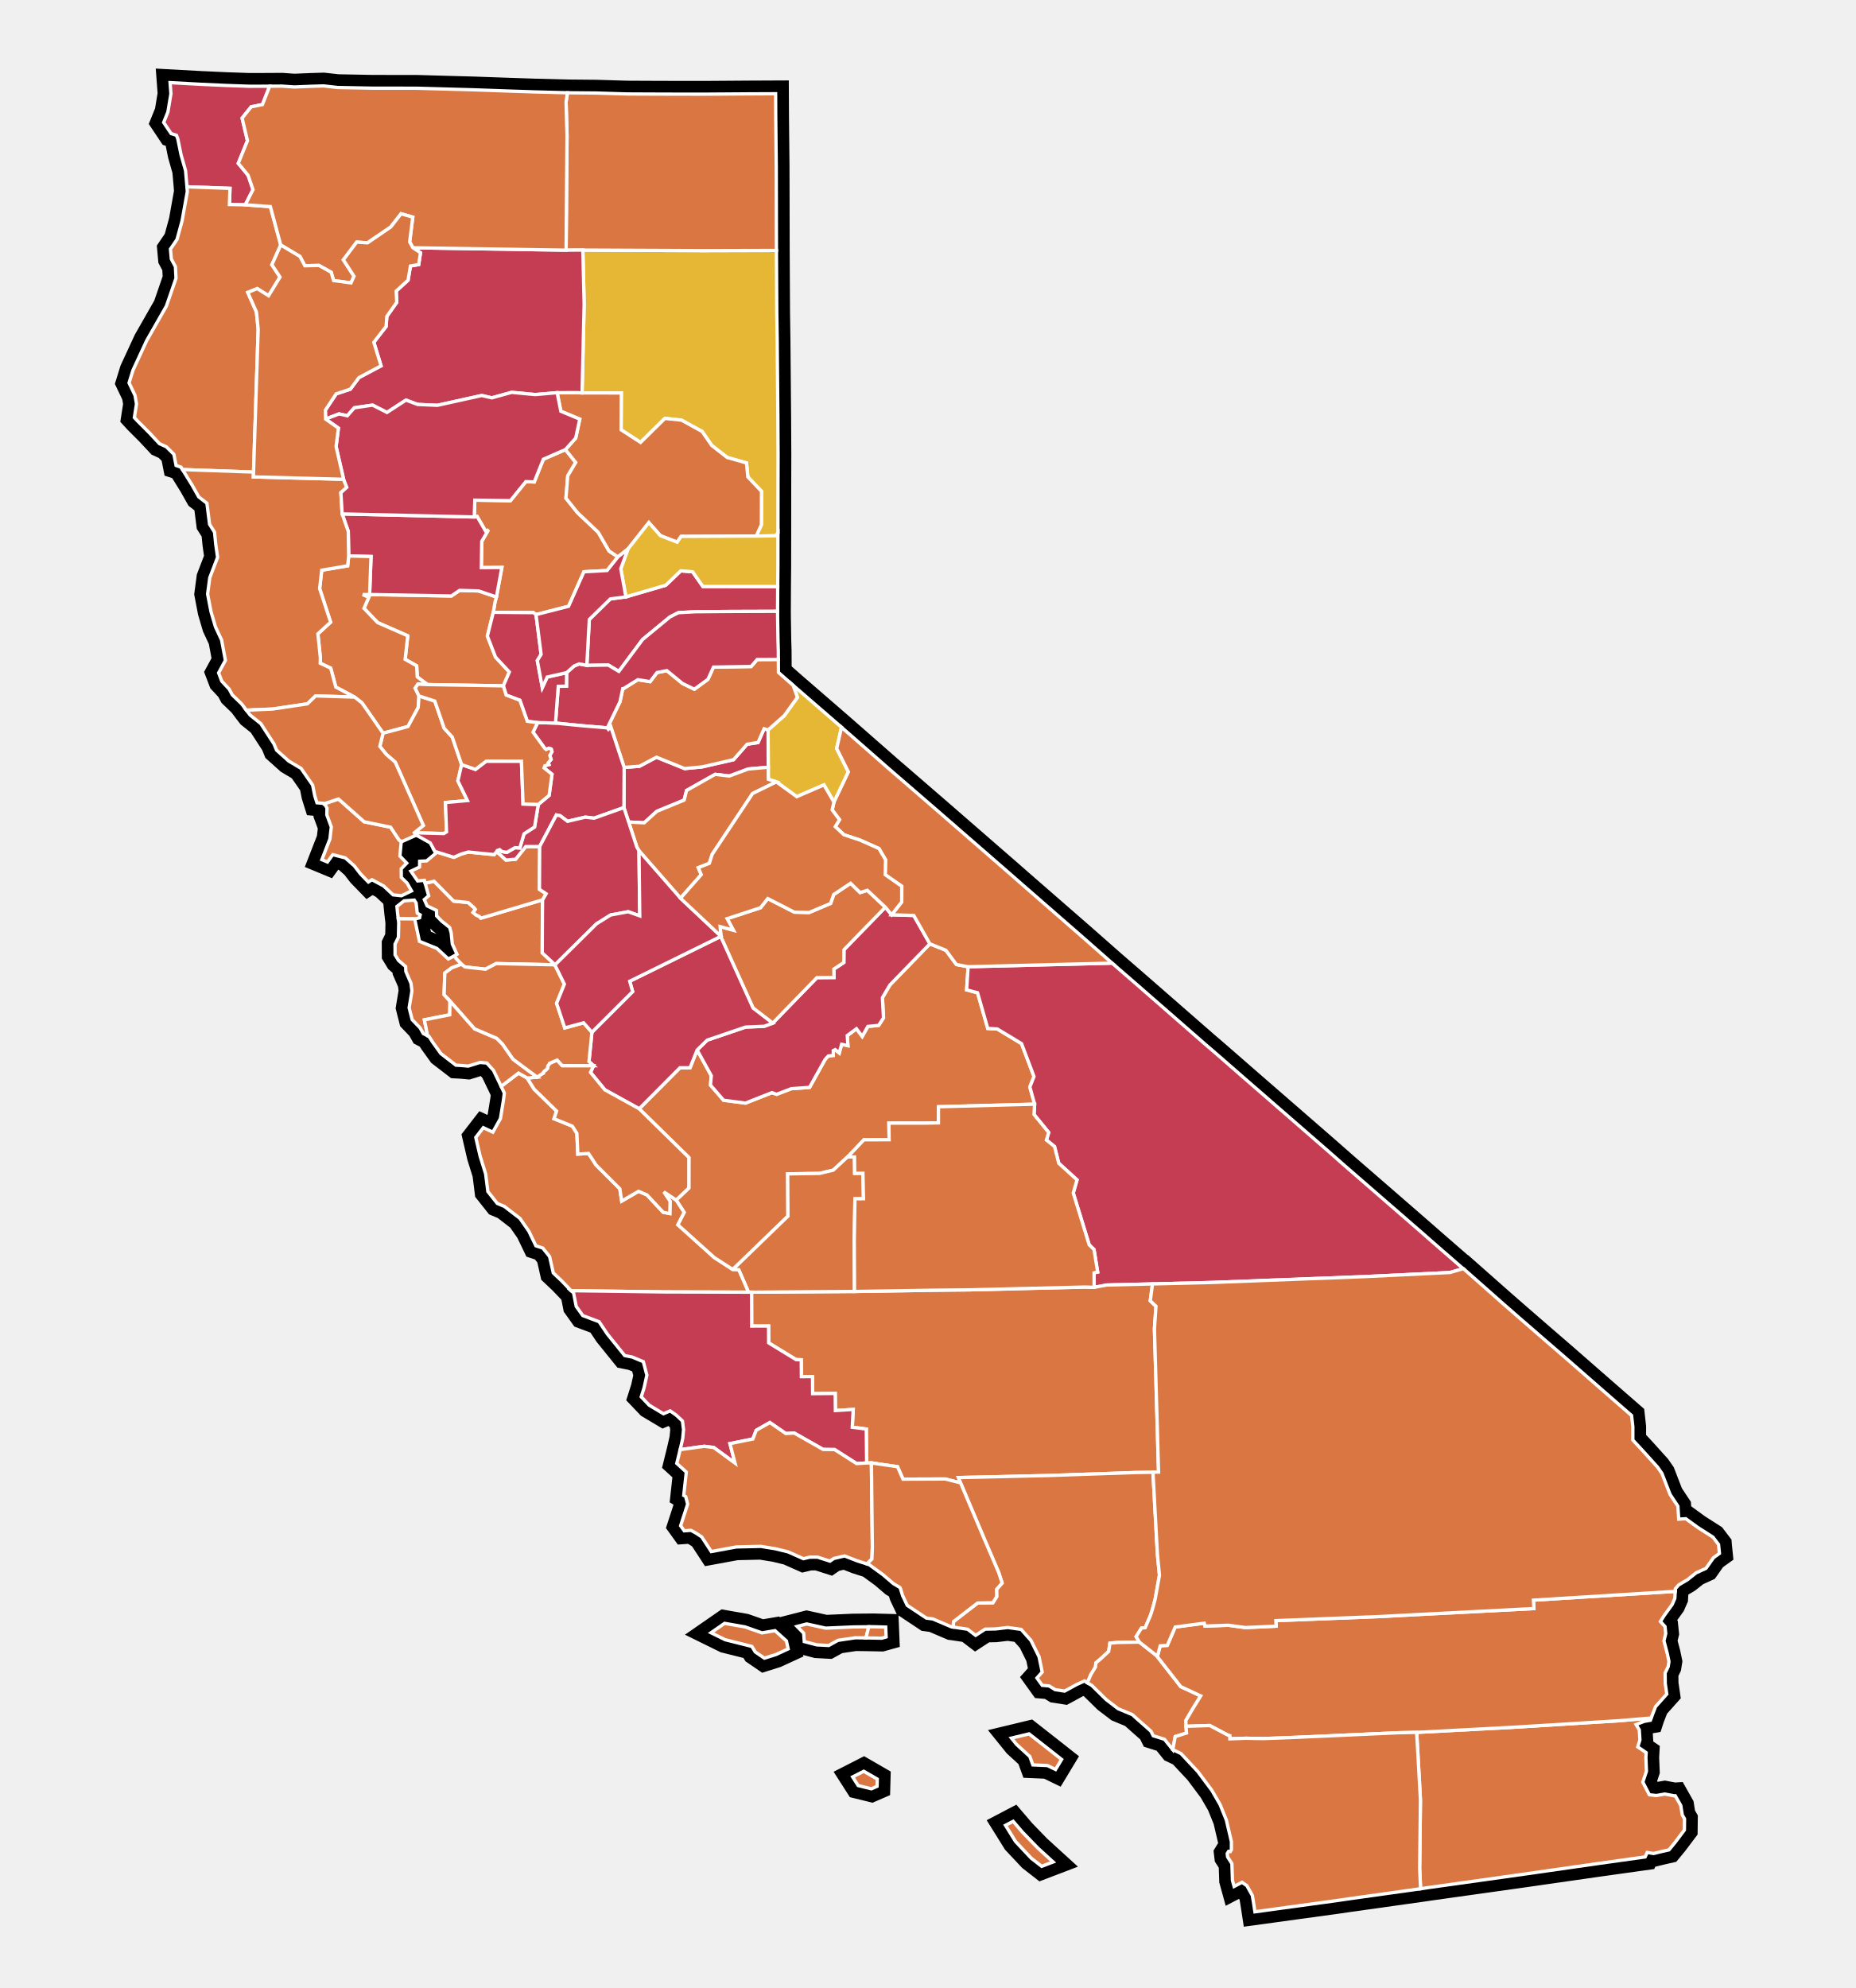
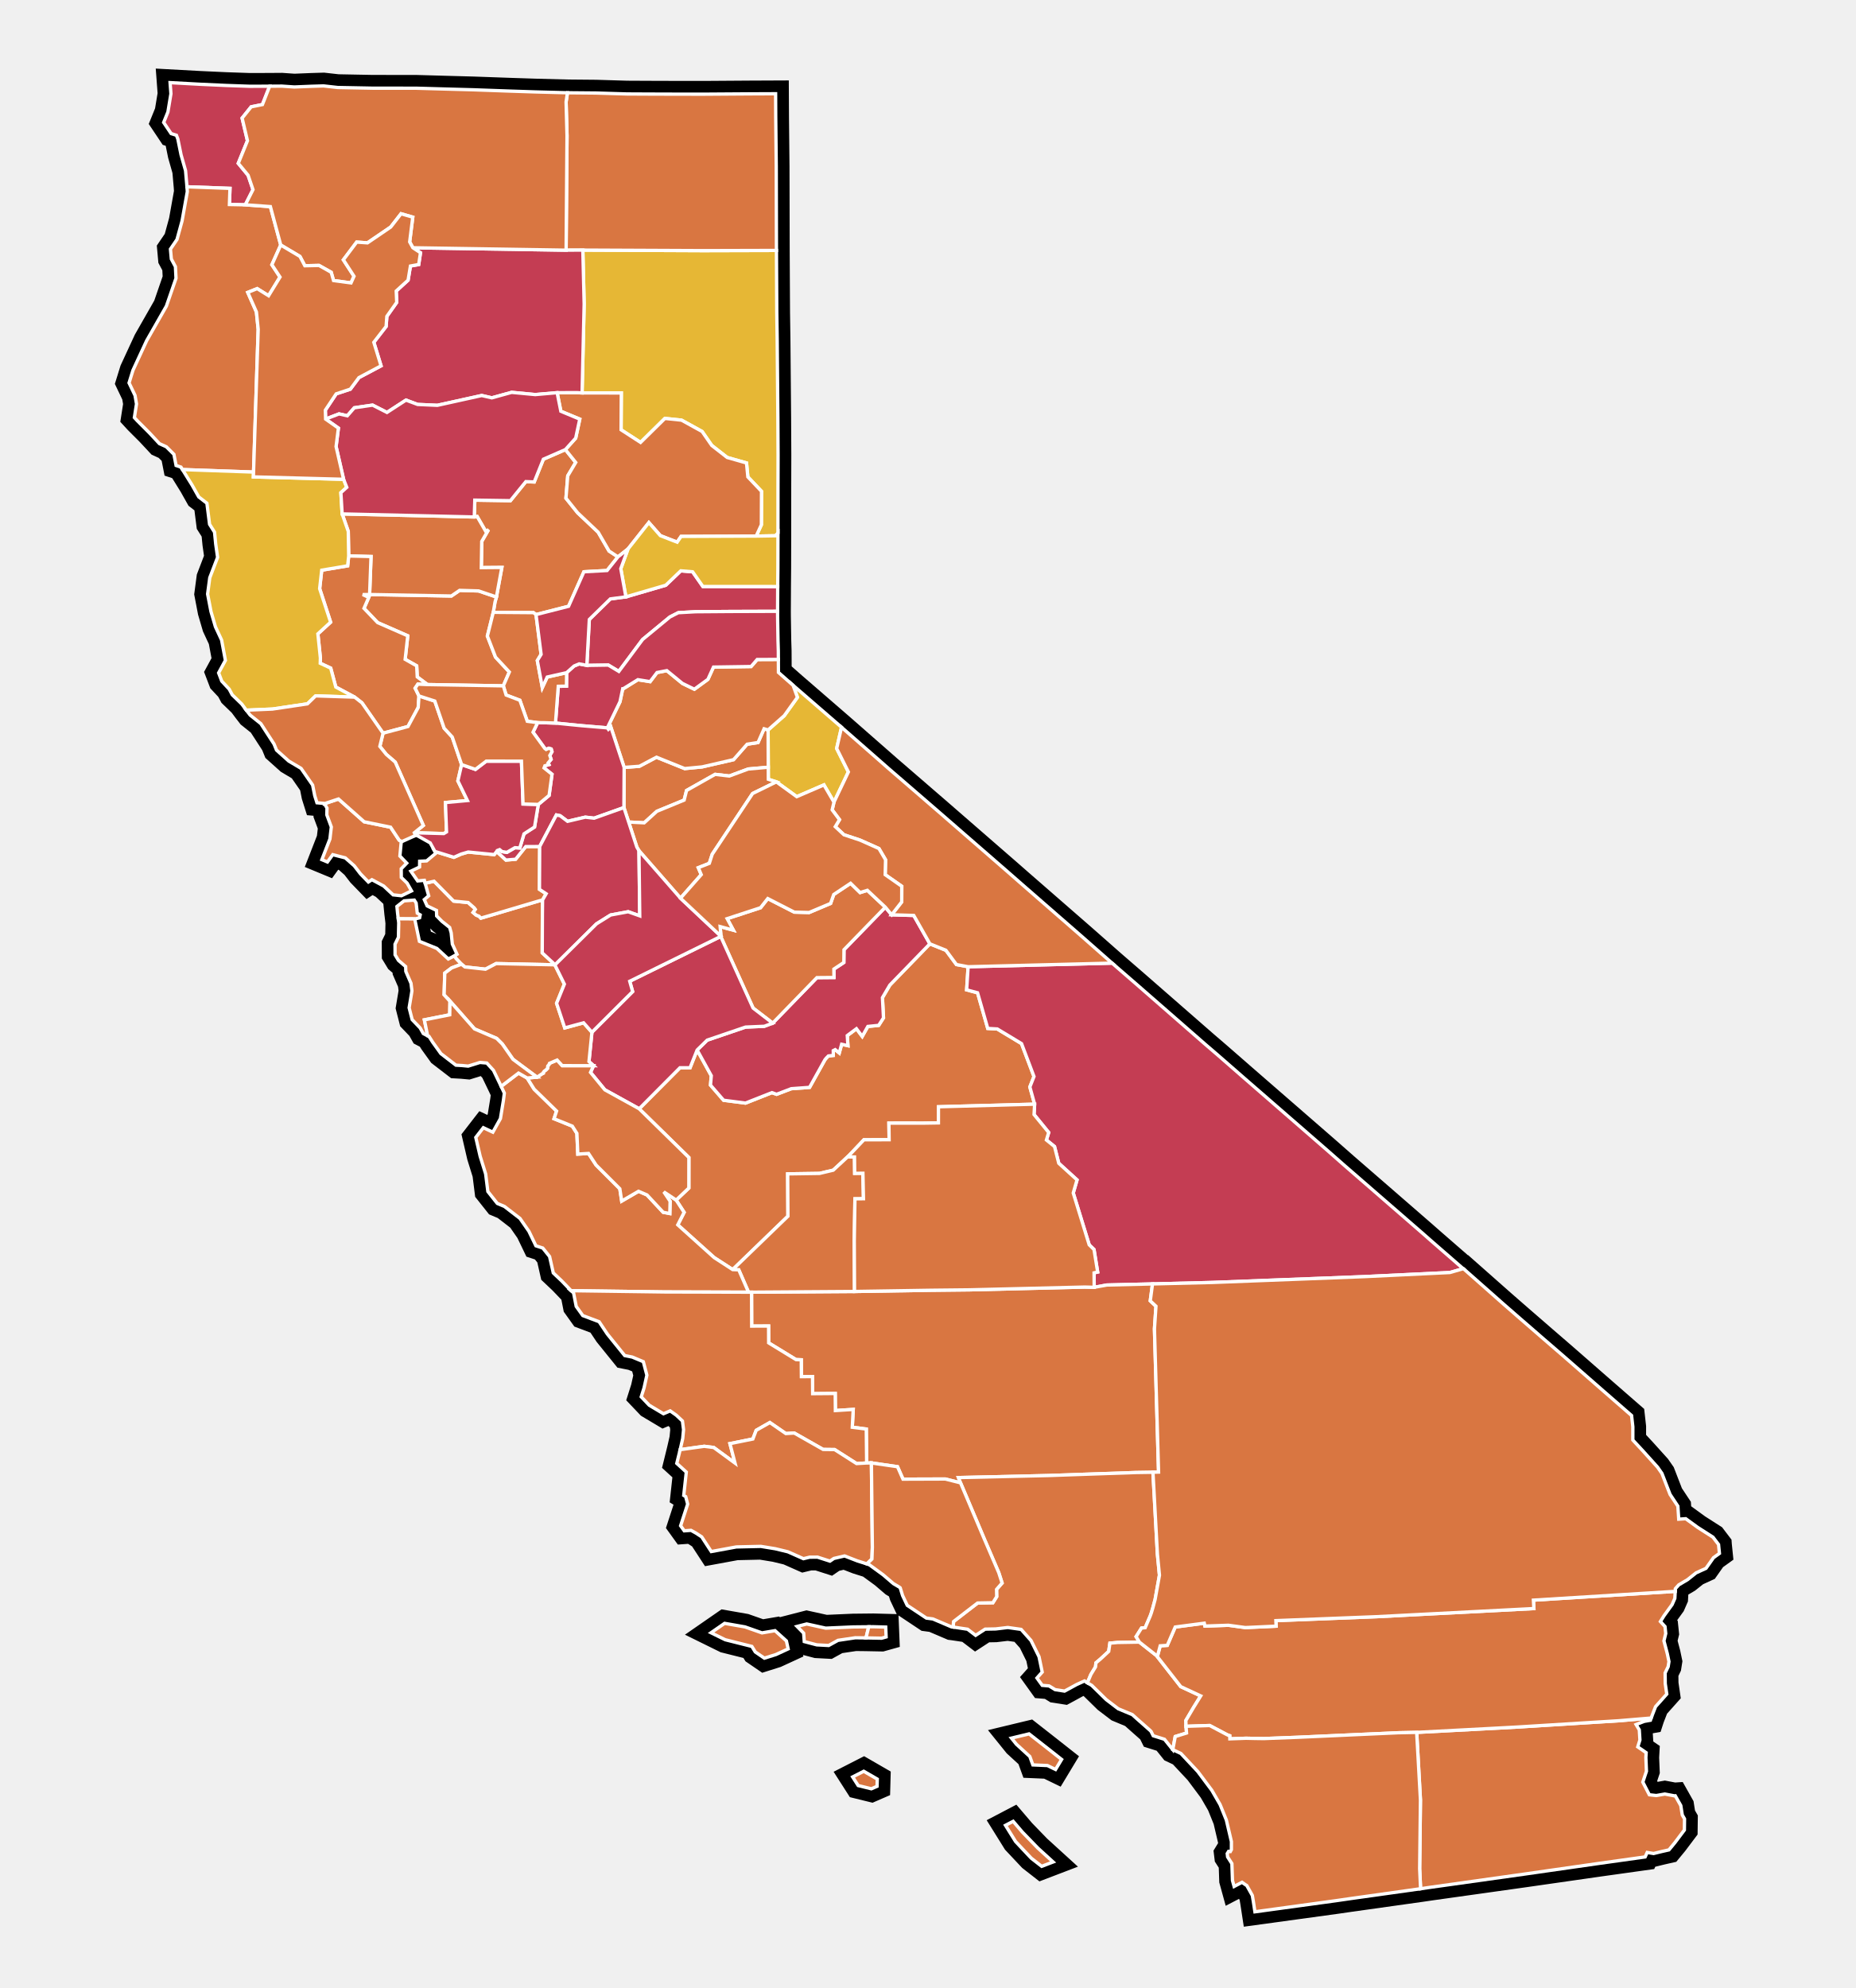
<svg xmlns="http://www.w3.org/2000/svg" id="cal-map" width="100%" height="100%" viewBox="0 0 700 750" version="1.1" xml:space="preserve" style="fill-rule:evenodd;clip-rule:evenodd;">
  <style type="text/css">
      svg#cal-map path#state-outline {
        fill: white;
        fill-rule: nonzero;
        stroke: black;
        stroke-width: 10px;
      }
      svg #county-boundaries path {
        fill-rule: nonzero;
        stroke: white;
        stroke-width: 1.25px;
      }
      svg path {
        fill: #bc3649;
      }
      /* default substantial */
      svg path.widespread {
        fill: #742a5c;
      }
      #alameda { fill: #d97641 !important; }
    #alpine { fill: #e6b735 !important; }
-     #amador { fill: #c43d53 !important; }
+     #amador { fill: #d97641 !important; }
    #butte { fill: #d97641 !important; }
    #calaveras { fill: #d97641 !important; }
    #colusa { fill: #d97641 !important; }
    #contra_costa { fill: #d97641 !important; }
    #del_norte { fill: #c43d53 !important; }
    #el_dorado { fill: #d97641 !important; }
    #fresno { fill: #d97641 !important; }
-     #glenn { fill: #c43d53 !important; }
+     #glenn { fill: #d97641 !important; }
    #humboldt { fill: #d97641 !important; }
    #imperial { fill: #d97641 !important; }
    #inyo { fill: #c43d53 !important; }
    #kern { fill: #d97641 !important; }
    #kings { fill: #d97641 !important; }
    #lake { fill: #d97641 !important; }
    #lassen { fill: #e6b735 !important; }
    #los_angeles { fill: #d97641 !important; }
    #madera { fill: #c43d53 !important; }
    #marin { fill: #d97641 !important; }
    #mariposa { fill: #d97641 !important; }
-     #mendocino { fill: #d97641 !important; }
+     #mendocino { fill: #e6b735 !important; }
    #merced { fill: #c43d53 !important; }
    #modoc { fill: #d97641 !important; }
    #mono { fill: #d97641 !important; }
    #monterey { fill: #d97641 !important; }
    #napa { fill: #d97641 !important; }
    #nevada { fill: #c43d53 !important; }
    #orange { fill: #d97641 !important; }
    #placer { fill: #c43d53 !important; }
    #plumas { fill: #d97641 !important; }
    #riverside { fill: #d97641 !important; }
    #sacramento { fill: #c43d53 !important; }
    #san_benito { fill: #d97641 !important; }
    #san_bernardino { fill: #d97641 !important; }
    #san_diego { fill: #d97641 !important; }
    #san_francisco { fill: #d97641 !important; }
    #san_joaquin { fill: #c43d53 !important; }
-     #san_luis_obispo { fill: #c43d53 !important; }
+     #san_luis_obispo { fill: #d97641 !important; }
    #san_mateo { fill: #d97641 !important; }
    #santa_barbara { fill: #d97641 !important; }
    #santa_clara { fill: #d97641 !important; }
    #santa_cruz { fill: #d97641 !important; }
    #shasta { fill: #c43d53 !important; }
    #sierra { fill: #e6b735 !important; }
    #siskiyou { fill: #d97641 !important; }
    #solano { fill: #c43d53 !important; }
    #sonoma { fill: #d97641 !important; }
    #stanislaus { fill: #c43d53 !important; }
-     #sutter { fill: #c43d53 !important; }
+     #sutter { fill: #d97641 !important; }
    #tehama { fill: #c43d53 !important; }
    #trinity { fill: #d97641 !important; }
    #tulare { fill: #d97641 !important; }
    #tuolumne { fill: #d97641 !important; }
    #ventura { fill: #d97641 !important; }
    #yolo { fill: #d97641 !important; }
    #yuba { fill: #c43d53 !important; }
    
    </style>
  <g transform="matrix(1,0,0,1,48.6858,-223.786)">
    <g id="map-layers">
      <g id="land">
        <path id="state-outline" d="M244.715,445.062L244.665,454.412L244.675,456.227L244.823,465.394L244.944,469.296L244.987,477.464L250.519,482.332L268.692,498.068L268.793,498.157L283.514,511.061L286.365,513.566L293.401,519.641L305.472,530.072L331.622,552.808L335.865,556.527L359.777,577.365L370.864,587.136L379.886,594.95L405.955,617.709L410.726,621.808L420.616,630.437L451.77,657.523L458.56,663.496L475.866,678.516L488.258,689.278L491.093,691.773L503.33,702.423L503.434,702.417L518.373,715.624L524.652,721.099L533.706,728.956L541.012,735.265L556.02,748.381L566.848,757.813L567.326,762.061L567.323,767.067L571.074,771.109L576.665,777.307L578.303,779.66L581.365,787.566L584.314,792.018L584.635,796.915L587.286,796.74L591.763,799.996L597.557,803.705L599.665,806.478L599.678,806.659L600,809.826L597.76,811.436L594.932,815.453L591.199,817.16L587.948,819.744L584.653,821.69L583.357,823.141L583.315,824.146L583.166,826.798L582.14,829.143L579.09,833.348L577.729,835.531L579.459,837.425L579.734,840.05L579.054,842.827L580.33,847.667L580.951,850.634L580.645,852.568L579.505,854.92L579.546,858.928L580.123,862.902L575.897,867.637L574.227,871.936L573.956,872.773L571.608,873.194L568.553,874.386L569.757,876.408L569.994,880.223L569.182,882.826L572.344,885.001L572.242,886.831L572.457,892.015L571.087,896.113L573.551,900.885L576.172,901.177L579.389,900.609L583.011,901.291L583.335,901.27L585.417,904.968L585.97,908.49L586.827,909.986L586.772,914.187L583.165,918.981L580.942,921.678L578.153,922.31L575.151,923.046L572.732,922.649L571.966,924.339L554.801,926.743L526.504,930.801L490.931,935.798L487.253,936.337L460.624,940.079L455.318,940.848L441.232,942.782L424.753,945.041L424.183,941.324L423.769,938.878L421.676,935.125L421.119,934.78L419.892,933.912L416.901,935.475L416.279,933.218L416.058,926.847L414.451,924.351L414.299,923.081L414.813,922.243L415.467,922.311L415.875,921.568L415.879,918.562L414.607,913.139L413.972,910.428L411.607,904.589L408.506,899.229L403.194,892.12L396.826,885.313L393.762,883.862L390.625,879.953L386.385,878.624L385.583,877.009L385.25,876.655L380.169,872.161L378.513,870.661L373.184,868.444L368.686,865.017L363.177,859.612L361.543,858.653L360.452,857.952L357.482,859.301L354.518,860.92L352.929,861.777L349.374,861.224L348.394,860.61L347.088,859.821L344.509,859.607L342.516,856.831L344.503,854.604L343.302,848.809L340.278,842.691L336.552,838.496L331.515,837.782L326.931,838.328L322.978,838.403L319.387,840.743L316.353,838.433L310.89,837.617L310.248,837.537L303.258,834.556L300.797,834.23L293.578,829.423L291.822,825.719L290.931,822.821L290.608,822.553L288.354,821.218L284.48,817.903L279.328,814.144L278.367,813.791L274.738,812.648L269.935,810.787L265.903,811.733L264.423,812.745L259.733,811.238L256.756,811.259L254.421,811.821L248.558,809.221L243.77,808.065L238.348,807.179L229.106,807.389L219.651,809.128L216.039,803.585L213.81,802.131L212.006,801.13L209.459,801.309L208.082,799.398L210.744,791.224L210.005,788.406L209.265,787.951L210.228,779.14L206.64,775.864L207.916,770.688L208.872,766.511L209.193,763.15L208.776,759.88L206.463,757.696L204.15,756.057L201.62,757.14L196.262,753.944L193.224,750.753L194.289,747.398L195.359,742.589L194.014,737.498L189.826,735.754L186.997,735.194L180.443,727.074L177.334,722.422L171.179,720.105L168.699,716.633L167.699,711.54L166.767,710.715L163.252,707.05L160.048,704.022L158.653,697.834L156.084,694.629L153.49,693.783L150.849,688.305L147.478,683.453L141.617,678.928L138.933,677.801L135.366,673.301L134.532,666.663L132.459,660.005L130.812,652.9L133.658,649.222L137.248,650.91L140.109,645.777L141.237,638.895L141.583,636.177L140.383,633.62L137.484,627.589L134.954,624.828L132.387,624.608L127.944,625.989L125.582,625.769L123.322,625.639L117.642,621.273L114.538,616.95L113.143,614.746L112.633,614.554L111.007,613.706L109.818,611.595L106.804,608.45L105.665,603.979L106.482,599.095L106.718,597.557L106.366,594.736L104.414,590.249L104.349,588.433L101.641,586.107L100.359,583.992L100.343,579.999L101.623,577.394L101.739,571.951L101.568,570.405L101.308,568.312L101.057,565.765L103.747,563.644L107.616,563.361L108.306,564.464L108.737,568.285L109.844,568.942L109.619,570.026L107.981,570.447L107.776,570.534L109.544,578.919L116.122,581.586L120.437,585.567L122.703,584.428L123.734,583.81L121.965,579.968L121.53,575.695L120.954,573.688L118.043,571.367L116.045,569.334L115.982,567.245L112.454,565.545L111.382,563.164L113.036,561.744L111.706,556.999L111.423,555.905L108.88,556.127L106.316,552.444L109.594,550.877L109.637,548.7L111.058,548.637L112.276,548.571L115.779,545.643L115.385,545L113.623,541.79L108.417,538.874L108.111,538.959L102.9,541.301L102.697,541.296L102.176,546.731L104.755,549.417L102.682,551.552L102.714,554.819L104.903,556.953L106.569,559.891L102.771,561.718L99.627,561.378L96.043,558.032L91.628,555.662L90.288,556.538L87.315,553.472L84.954,550.419L81.58,547.431L76.846,546.22L74.846,548.982L72.74,548.109L75.785,540.293L76.309,535.768L74.61,531.185L74.677,528.645L73.711,526.985L73.713,526.895L70.892,526.637L70.056,523.982L69.258,519.966L64.897,513.67L60.242,510.903L55.633,506.771L54.696,504.473L49.706,496.783L45.69,493.569L44.244,491.706L42.514,489.379L38.918,485.9L37.786,483.774L34.982,480.773L33.788,477.644L36.352,472.919L34.915,465.242L32.592,460.257L30.899,454.476L29.638,447.892L30.453,441.745L33.408,434.037L32.69,429.016L32.252,424.549L30.375,421.576L29.372,413.636L26.292,411.254L23.787,406.8L20.154,400.94L19.597,400.011L17.745,399.395L16.92,395.183L14.072,392.347L11.458,391.154L7.68,387.096L3.14,382.548L2.011,381.32L2.813,376.172L2.257,372.967L-0,368.237L1.473,363.48L6.632,352.326L14.089,339.257L17.714,328.758L17.495,324.384L15.954,321.504L15.614,317.762L18.086,314.128L20.006,307.106L21.977,296.082L21.853,294.257L21.314,288.14L19.613,282.159L18.399,276.195L17.875,274.809L15.876,274.185L13.059,269.976L14.659,266.034L15.797,259.16L15.483,254.959L26.878,255.58L36.649,256.028L45.561,256.336L53.045,256.31L57.651,256.275L62.341,256.602L68.776,256.338L73.384,256.198L78.738,256.801L91.967,257.053L108.269,257.064L119.77,257.387L129.929,257.663L143.729,258.153L153.026,258.46L165.392,258.783L165.871,258.787L176.131,258.88L187.827,259.233L196.265,259.274L206.429,259.305L216.69,259.316L234.045,259.196L243.922,259.153L243.968,267.887L244.165,286.624L244.237,318.264L244.361,341.531L244.515,352.07L244.77,381.229L244.846,395.488L244.814,407.838L244.806,424.908L244.778,438.162L244.715,445.062ZM279.053,837.511L280.762,837.492L285.464,837.619L285.616,841.345L283.911,841.821L278.03,841.705L273.968,841.657L267.456,842.628L263.944,844.568L259.45,844.331L254.736,843.091L254.501,839.91L252.028,837.381L255.653,836.448L262.821,838.03L273.179,837.573L279.053,837.511ZM272.987,894.156L277.172,892.02L282.275,894.967L282.199,897.698L280.05,898.633L275.07,897.411L272.987,894.156ZM224.684,836.212L232.376,837.56L238.793,839.811L243.704,838.972L247.999,842.86L248.658,845.857L244.068,847.972L239.686,849.356L236.253,847.004L234.963,844.917L224.906,842.394L219.56,839.762L224.684,836.212ZM332.899,879.51L339.539,877.914L346.662,883.49L351.821,887.557L349.537,891.343L346.483,889.865L340.978,889.624L339.831,886.463L334.777,881.837L332.899,879.51ZM333.539,910.901L336.978,914.928L342.853,920.994L348.612,926.239L344.307,927.885L340.332,924.783L334.453,918.532L330.646,912.416L333.539,910.901Z" />
      </g>
      <g id="county-boundaries">
        <path id="alameda" d="M111.706,556.999L115.071,556.247L122.453,563.733L127.934,564.28L130.24,566.314L130.638,566.864L129.805,568.031L131.01,569.048L132.022,569.427L132.723,570.164L137.732,568.697L154.68,563.657L156.006,563.309L155.945,568.662L155.882,583.27L160.732,587.769L160.63,587.768L138.48,587.311L134.465,589.429L126.716,588.58L125.405,587.559L123.4,585.438L122.703,584.428L123.734,583.81L121.965,579.968L121.53,575.695L120.954,573.688L118.043,571.367L116.045,569.334L115.982,567.245L112.454,565.545L111.382,563.164L113.036,561.744L111.706,556.999Z" />
        <path id="alpine" d="M241.17,517.775L241.086,499.173L247.18,493.787L252.15,486.859L250.519,482.332L268.692,498.068L268.793,498.157L266.96,506.161L271.375,515.011L265.94,526.407L262.15,519.907L251.896,524.339L244.199,518.758L241.17,517.775Z" />
        <path id="amador" d="M186.779,513.3L192.52,512.875L198.975,509.452L209.634,513.742L216.18,513.112L228.054,510.378L233.169,504.557L237.288,503.908L239.577,498.726L241.086,499.173L241.15,513.238L233.6,513.902L226.456,516.551L221.115,515.923L210.329,522.001L209.417,525.629L199.109,529.87L194.343,534.207L188.482,533.907L186.694,528.453L186.779,513.3Z" />
        <path id="butte" d="M164.619,393.395L168.512,398.246L165.506,403.302L164.831,411.741L169.226,417.23L176.981,424.559L181.092,431.67L184.449,433.87L180.347,439.018L171.605,439.495L165.819,452.514L153.537,455.649L152.55,454.91L137.412,454.795L138.068,450.901L138.593,449.003L140.645,437.866L132.9,437.93L133.058,428.036L135.604,423.627L134.602,424.338L131.328,418.656L130.237,418.819L130.441,412.466L143.876,412.671L149.699,405.484L152.854,405.615L156.309,397.028L164.619,393.395Z" />
        <path id="calaveras" d="M188.482,533.907L194.343,534.207L199.109,529.87L209.417,525.629L210.329,522.001L221.115,515.923L226.456,516.551L233.6,513.902L241.15,513.238L241.17,517.775L244.199,518.758L235.243,523.152L220.025,546.049L218.912,549.497L214.755,551.131L215.87,553.762L208.044,562.647L192.375,544.724L191.571,543.359L188.482,533.907Z" />
        <path id="colusa" d="M90.751,448.075L121.586,448.632L124.707,446.509L131.865,446.72L138.593,449.003L138.068,450.901L137.412,454.795L135.182,463.748L138.256,471.691L143.475,477.303L141.199,482.535L112.571,482.05L108.724,479.159L108.509,474.979L104.161,472.528L105.149,463.652L93.788,458.679L88.634,453.29L90.427,449.157L88.163,448.103L90.751,448.075Z" />
        <path id="contra_costa" d="M115.385,545L122.54,547.218L125.298,545.995L127.945,545.223L137.758,546.193L138.687,545.027L142.188,548.253L145.841,547.94L149.651,543.179L154.917,543.152L154.832,559.303L157.353,560.965L156.006,563.309L154.68,563.657L137.732,568.697L132.723,570.164L132.022,569.427L131.01,569.048L129.805,568.031L130.638,566.864L130.24,566.314L127.934,564.28L122.453,563.733L115.071,556.247L111.706,556.999L111.423,555.905L108.88,556.127L106.316,552.444L109.594,550.877L109.637,548.7L111.058,548.637L112.276,548.571L115.779,545.643L115.385,545Z" />
        <path id="del_norte" d="M15.483,254.959L26.878,255.58L36.649,256.028L45.561,256.336L53.045,256.31L50.324,263.231L46.068,264.091L42.656,268.345L44.675,276.878L41.203,285.404L44.912,289.898L46.759,295.328L43.859,301.053L37.862,300.938L38.074,294.85L21.853,294.257L21.314,288.14L19.613,282.159L18.399,276.195L17.875,274.809L15.876,274.185L13.059,269.976L14.659,266.034L15.797,259.16L15.483,254.959Z" />
        <path id="el_dorado" d="M180.437,498.378L185.215,488.516L186.245,483.622L186.446,483.623L191.969,480.203L196.569,480.949L199.182,477.509L202.884,476.794L208.777,481.617L213.279,483.8L218.385,480.08L220.483,475.45L234.678,475.24L236.967,472.599L244.961,472.563L244.987,477.464L250.519,482.332L252.15,486.859L247.18,493.787L241.086,499.173L239.577,498.726L237.288,503.908L233.169,504.557L228.054,510.378L216.18,513.112L209.634,513.742L198.975,509.452L192.52,512.875L186.779,513.3L181.745,498.023L180.835,498.925L180.437,498.378Z" />
        <path id="fresno" d="M214.318,619.908L219.664,629.617L219.357,633.157L224.306,638.869L232.554,639.941L242.534,636L244.288,636.627L249.838,634.509L256.734,634.009L262.516,623.619L263.025,622.979L263.84,622.156L265.688,621.958L265.671,620.143L266.387,619.774L267.939,621.03L268.833,617.754L271.199,618.276L270.956,614.467L274.417,611.89L276.603,614.771L278.715,611.027L282.812,610.615L284.622,607.78L284.22,600.162L287.024,595.408L302.117,579.855L308.174,582.297L312.146,587.673L316.552,588.501L315.997,597.224L320.11,598.327L323.957,611.774L327.552,611.975L336.702,617.498L341.402,629.918L339.844,633.857L341.641,640.351L305.357,641.333L305.352,647.414L299.262,647.509L294.203,647.492L286.667,647.503L286.747,653.764L277.239,653.787L272.637,658.646L271.101,660.204L265.662,665.247L260.494,666.471L248.479,666.644L248.571,682.618L227.73,702.76L220.741,698.23L207.012,685.878L209.409,681.162L206.406,676.528L211.184,671.996L211.196,660.47L192.447,642.087L207.837,626.616L211.642,626.621L214.318,619.908Z" />
        <path id="glenn" d="M80.398,417.667L130.237,418.819L131.328,418.656L134.602,424.338L135.604,423.627L133.058,428.036L132.9,437.93L140.645,437.866L138.593,449.003L131.865,446.72L124.707,446.509L121.586,448.632L90.751,448.075L91.293,433.741L82.862,433.533L82.702,424.266L80.398,417.667Z" />
        <path id="humboldt" d="M21.853,294.257L38.074,294.85L37.862,300.938L43.859,301.053L53.322,301.728L57.227,316.222L53.885,323.665L56.948,328.308L52.638,335.355L48.341,332.67L44.788,334.099L48.053,341.48L48.718,348.048L46.966,401.882L20.154,400.94L19.597,400.011L17.745,399.395L16.92,395.183L14.072,392.347L11.458,391.154L7.68,387.096L3.14,382.548L2.011,381.32L2.813,376.172L2.257,372.967L-0,368.237L1.473,363.48L6.632,352.326L14.089,339.257L17.714,328.758L17.495,324.384L15.954,321.504L15.614,317.762L18.086,314.128L20.006,307.106L21.977,296.082L21.853,294.257Z" />
        <path id="imperial" d="M485.775,877.348L523.41,875.355L561.992,872.964L574.227,871.936L573.956,872.773L571.608,873.194L568.553,874.386L569.757,876.408L569.994,880.223L569.182,882.826L572.344,885.001L572.242,886.831L572.457,892.015L571.087,896.113L573.551,900.885L576.172,901.177L579.389,900.609L583.011,901.291L583.335,901.27L585.417,904.968L585.97,908.49L586.827,909.986L586.772,914.187L583.165,918.981L580.942,921.678L578.153,922.31L575.151,923.046L572.732,922.649L571.966,924.339L554.801,926.743L526.504,930.801L490.931,935.798L487.253,936.337L486.898,928.785L487.197,902.883L485.775,877.348Z" />
        <path id="inyo" d="M316.552,588.501L370.864,587.136L379.886,594.95L405.955,617.709L410.726,621.808L420.616,630.437L451.77,657.523L458.56,663.496L475.866,678.516L488.258,689.278L491.093,691.773L503.33,702.423L498.281,703.864L466.262,705.403L408.769,707.609L386.117,708.167L368.893,708.577L364.111,709.433L364.07,703.985L365.419,703.677L364.044,695.177L362.226,693.409L356.21,673.861L357.64,668.922L350.747,662.649L349.144,656.333L346.086,653.864L346.949,651.03L341.421,644.26L341.641,640.351L339.844,633.857L341.402,629.918L336.702,617.498L327.552,611.975L323.957,611.774L320.11,598.327L315.997,597.224L316.552,588.501Z" />
        <path id="kern" d="M234.848,711.275L273.693,711.012L302.302,710.553L317.025,710.396L360.557,709.345L364.111,709.433L368.893,708.577L386.117,708.167L385.267,714.551L387.421,716.575L386.846,725.131L388.397,779.149L386.283,779.214L379.832,779.314L346.96,780.448L312.914,781.226L313.689,783.212L307.951,781.764L291.979,781.819L289.908,777.122L280.064,775.697L278.268,775.717L278.127,762.91L272.85,762.239L273.203,755.513L266.47,755.941L266.412,749.493L257.896,749.562L257.848,743.114L253.647,743.144L253.605,736.787L251.611,736.709L241.302,730.408L241.274,724.052L234.89,724.076L234.848,711.275Z" />
        <path id="kings" d="M227.73,702.76L248.571,682.618L248.479,666.644L260.494,666.471L265.662,665.247L271.101,660.204L273.689,660.269L273.753,666.44L276.86,666.407L277.069,676.026L273.852,676.06L273.601,691.948L273.693,711.012L234.848,711.275L233.699,711.279L230.024,702.846L227.73,702.76Z" />
        <path id="lake" d="M82.862,433.533L91.293,433.741L90.751,448.075L88.163,448.103L90.427,449.157L88.634,453.29L93.788,458.679L105.149,463.652L104.161,472.528L108.509,474.979L108.724,479.159L112.571,482.05L108.969,481.887L107.936,483.409L109.379,486.343L109.091,490.694L105.229,497.876L95.83,500.393L87.867,488.95L85.113,486.794L77.995,482.982L76.08,475.85L72.128,474.018L72.183,472.022L71.234,462.917L76.043,458.508L71.903,445.865L72.691,438.894L82.47,437.246L82.862,433.533Z" />
        <path id="lassen" d="M171.194,318.135L216.688,318.338L244.237,318.264L244.361,341.531L244.515,352.07L244.77,381.229L244.846,395.488L244.814,407.838L244.806,424.908L243.92,425.911L236.592,426.035L238.555,421.76L238.602,409.139L233.451,403.71L232.941,398.444L225.648,396.373L219.835,391.839L216.195,386.572L208.437,382.297L202.153,381.647L192.979,390.695L185.629,385.934L185.712,372.037L170.911,372.018L171.694,338.499L171.194,318.135Z" />
        <path id="los_angeles" d="M332.899,879.51L339.539,877.914L346.662,883.49L351.821,887.557L349.537,891.343L346.483,889.865L340.978,889.624L339.831,886.463L334.777,881.837L332.899,879.51ZM333.539,910.901L336.978,914.928L342.853,920.994L348.612,926.239L344.307,927.885L340.332,924.783L334.453,918.532L330.646,912.416L333.539,910.901ZM313.689,783.212L312.914,781.226L346.96,780.448L379.832,779.314L386.283,779.214L387.964,810.163L388.737,818.051L387.095,827.195L386.231,830.405L385.648,832.332L385.253,833.435L383.354,837.858L381.968,837.989L379.923,841.232L381.16,843.289L372.924,843.431L370.042,843.692L369.591,846.797L366.561,849.607L364.779,851.109L364.605,852.66L362.857,855.526L361.543,858.653L360.452,857.952L357.482,859.301L354.518,860.92L352.929,861.777L349.374,861.224L348.394,860.61L347.088,859.821L344.509,859.607L342.516,856.831L344.503,854.604L343.302,848.809L340.278,842.691L336.552,838.496L331.515,837.782L326.931,838.328L322.978,838.403L319.387,840.743L316.353,838.433L310.89,837.617L311.069,835.523L316.127,831.617L320.126,828.545L325.885,828.437L327.333,826.135L327.28,823.409L329.363,821.004L328.115,817.119L322.659,804.407L313.689,783.212Z" />
        <path id="madera" d="M242.82,609.774L259.497,592.61L265.934,592.555L265.906,589.38L269.66,586.894L269.715,582.085L285.321,566.03L287.698,568.902L296.045,569.149L302.117,579.855L287.024,595.408L284.22,600.162L284.622,607.78L282.812,610.615L278.715,611.027L276.603,614.771L274.417,611.89L270.956,614.467L271.199,618.276L268.833,617.754L267.939,621.03L266.387,619.774L265.671,620.143L265.688,621.958L263.84,622.156L263.025,622.979L262.516,623.619L256.734,634.009L249.838,634.509L244.288,636.627L242.534,636L232.554,639.941L224.306,638.869L219.357,633.157L219.664,629.617L214.318,619.908L218.117,616.188L232.574,611.266L239.648,610.968L242.82,609.774Z" />
        <path id="marin" d="M73.711,526.985L79.009,525.219L88.699,533.81L98.666,535.854L101.899,540.735L102.9,541.301L102.697,541.296L102.176,546.731L104.755,549.417L102.682,551.552L102.714,554.819L104.903,556.953L106.569,559.891L102.771,561.718L99.627,561.378L96.043,558.032L91.628,555.662L90.288,556.538L87.315,553.472L84.954,550.419L81.58,547.431L76.846,546.22L74.846,548.982L72.74,548.109L75.785,540.293L76.309,535.768L74.61,531.185L74.677,528.645L73.711,526.985Z" />
        <path id="mariposa" d="M285.321,566.03L269.715,582.085L269.66,586.894L265.906,589.38L265.934,592.555L259.497,592.61L242.82,609.774L235.42,604.088L223.202,577.077L223.304,576.986L222.994,573.357L227.986,574.71L225.637,570.36L238.239,566.241L240.969,562.782L250.961,567.899L256.557,568.043L264.664,564.619L265.854,561.251L272.211,557.016L275.802,560.516L278.536,559.669L285.321,566.03Z" />
        <path id="mendocino" d="M20.154,400.94L46.966,401.882L46.907,403.697L80.935,404.602L82.14,407.631L79.915,409.662L80.398,417.667L82.702,424.266L82.862,433.533L82.47,437.246L72.691,438.894L71.903,445.865L76.043,458.508L71.234,462.917L72.183,472.022L72.128,474.018L76.08,475.85L77.995,482.982L85.113,486.794L70.389,486.318L67.296,489.318L54.094,491.29L44.244,491.706L42.514,489.379L38.918,485.9L37.786,483.774L34.982,480.773L33.788,477.644L36.352,472.919L34.915,465.242L32.592,460.257L30.899,454.476L29.638,447.892L30.453,441.745L33.408,434.037L32.69,429.016L32.252,424.549L30.375,421.576L29.372,413.636L26.292,411.254L23.787,406.8L20.154,400.94Z" />
        <path id="merced" d="M174.625,613.212L189.985,597.884L188.88,593.976L223.202,577.077L235.42,604.088L242.82,609.774L239.648,610.968L232.574,611.266L218.117,616.188L214.318,619.908L211.642,626.621L207.837,626.616L192.447,642.087L179.502,634.935L174.096,628.362L175.246,625.83L173.511,624.274L174.625,613.212Z" />
        <path id="modoc" d="M165.392,258.783L165.871,258.787L176.131,258.88L187.827,259.233L196.265,259.274L206.429,259.305L216.69,259.316L234.045,259.196L243.922,259.153L243.968,267.887L244.165,286.624L244.237,318.264L216.688,318.338L171.194,318.135L164.888,318.166L165.228,274.975L164.877,262.235L165.392,258.783Z" />
        <path id="mono" d="M265.94,526.407L271.375,515.011L266.96,506.161L268.793,498.157L283.514,511.061L286.365,513.566L293.401,519.641L305.472,530.072L331.622,552.808L335.865,556.527L359.777,577.365L370.864,587.136L316.552,588.501L312.146,587.673L308.174,582.297L302.117,579.855L296.045,569.149L287.698,568.902L291.497,564.042L291.517,558.143L285.266,553.78L285.397,548.152L282.913,543.919L275.788,540.735L269.695,538.712L266.429,535.658L268.022,533.011L265.26,529.317L265.94,526.407Z" />
        <path id="monterey" d="M140.383,633.62L146.935,628.625L150.204,630.481L152.83,634.687L161.295,642.948L160.336,645.842L167.225,648.632L168.957,651.37L169.302,659.178L173.339,658.939L176.203,663.318L185.157,672.271L185.857,676.904L192.204,673.215L195.414,674.59L201.516,681.145L204.007,681.605L204.122,676.977L201.745,673.431L206.406,676.528L209.409,681.162L207.012,685.878L220.741,698.23L227.73,702.76L230.024,702.846L233.699,711.279L202.059,711.194L166.767,710.715L163.252,707.05L160.048,704.022L158.653,697.834L156.084,694.629L153.49,693.783L150.849,688.305L147.478,683.453L141.617,678.928L138.933,677.801L135.366,673.301L134.532,666.663L132.459,660.005L130.812,652.9L133.658,649.222L137.248,650.91L140.109,645.777L141.237,638.895L141.583,636.177L140.383,633.62Z" />
        <path id="napa" d="M95.83,500.393L105.229,497.876L109.091,490.694L109.379,486.343L115.355,488.276L118.876,498.508L121.93,501.83L125.471,512.239L124.055,518.386L127.661,525.798L119.369,526.561L119.774,537.64L118.751,538.256L107.626,537.95L111.019,535.205L100.416,511.297L97.057,508.408L94.611,505.358L95.83,500.393Z" />
        <path id="nevada" d="M187.44,448.957L202.472,444.572L208.146,439.137L212.614,439.506L216.486,445.045L244.715,445.062L244.665,454.412L242.873,454.421L226.742,454.476L213.697,454.575L207.224,454.93L204.033,456.557L193.736,465.054L184.783,477.079L180.799,474.693L172.701,474.814L173.642,457.485L181.566,449.738L187.44,448.957Z" />
        <path id="orange" d="M381.16,843.289L387.956,848.637L387.961,848.819L396.782,860.102L404.304,863.59L401.65,867.863L398.693,872.874L398.762,875.056L398.951,877.599L394.686,878.917L393.762,883.862L390.625,879.953L386.385,878.624L385.583,877.009L385.25,876.655L380.169,872.161L378.513,870.661L373.184,868.444L368.686,865.017L363.177,859.612L361.543,858.653L362.857,855.526L364.605,852.66L364.779,851.109L366.561,849.607L369.591,846.797L370.042,843.692L372.924,843.431L381.16,843.289Z" />
        <path id="placer" d="M165.077,477.558L167.9,475.044L169.807,474.244L172.701,474.814L180.799,474.693L184.783,477.079L193.736,465.054L204.033,456.557L207.224,454.93L213.697,454.575L226.742,454.476L242.873,454.421L244.665,454.412L244.675,456.227L244.823,465.394L244.944,469.296L244.961,472.563L236.967,472.599L234.678,475.24L220.483,475.45L218.385,480.08L213.279,483.8L208.777,481.617L202.884,476.794L199.182,477.509L196.569,480.949L191.969,480.203L186.446,483.623L186.245,483.622L185.215,488.516L180.437,498.378L170.905,497.578L166.792,497.178L160.876,496.574L161.923,482.7L165.027,482.64L165.077,477.558Z" />
        <path id="plumas" d="M161.501,371.927L169.049,371.911L170.911,372.018L185.712,372.037L185.629,385.934L192.979,390.695L202.153,381.647L208.437,382.297L216.195,386.572L219.835,391.839L225.648,396.373L232.941,398.444L233.451,403.71L238.602,409.139L238.555,421.76L236.592,426.035L208.267,426.156L206.777,428.332L200.444,425.865L196.105,420.947L188.235,430.896L184.449,433.87L181.092,431.67L176.981,424.559L169.226,417.23L164.831,411.741L165.506,403.302L168.512,398.246L164.619,393.395L168.498,389.073L170.038,381.912L162.899,378.936L161.501,371.927Z" />
        <path id="riverside" d="M387.956,848.637L389.014,844.693L391.685,844.52L394.679,837.604L405.644,836.157L405.894,837.24L414.758,836.937L421.098,837.803L422.06,837.768L432.737,837.28L432.657,835.19L470.664,833.702L529.99,830.635L529.814,827.458L583.315,824.146L583.166,826.798L582.14,829.143L579.09,833.348L577.729,835.531L579.459,837.425L579.734,840.05L579.054,842.827L580.33,847.667L580.951,850.634L580.645,852.568L579.505,854.92L579.546,858.928L580.123,862.902L575.897,867.637L574.227,871.936L561.992,872.964L523.41,875.355L485.775,877.348L478.882,877.487L440.911,879.198L428.106,879.688L424.548,879.636L421.421,879.567L415.288,879.784L415.247,878.602L414.703,878.439L414.155,878.185L407.686,874.764L398.762,875.056L398.693,872.874L401.65,867.863L404.304,863.59L396.782,860.102L387.961,848.819L387.956,848.637Z" />
        <path id="sacramento" d="M154.394,527.266L158.469,523.864L159.564,515.89L156.569,513.498L156.88,512.684L158.395,512.247L158.1,511.609L159.222,510.26L158.735,508.803L159.555,507.36L159.264,506.358L158.362,506.076L157.351,506.519L156.853,506.15L152.402,500.018L154.152,496.409L156.661,496.438L160.876,496.574L166.792,497.178L170.905,497.578L180.437,498.378L180.835,498.925L181.745,498.023L186.779,513.3L186.694,528.453L175.454,532.461L172.123,532.071L165.438,533.645L162.629,531.53L161.218,531.243L154.917,543.152L149.651,543.179L145.841,547.94L142.188,548.253L138.687,545.027L138.895,544.667L139.812,544.318L140.713,545.056L142.532,545.354L145.595,543.581L147.416,543.695L149.003,538.362L152.98,535.779L154.394,527.266Z" />
        <path id="san_benito" d="M150.204,630.481L153.913,630.163L155.779,628.913L156.296,628.647L156.299,628.375L156.613,627.924L157.235,627.477L157.859,626.849L157.972,625.943L158.388,625.493L158.599,624.951L161.49,623.711L163.422,625.817L175.246,625.83L174.096,628.362L179.502,634.935L192.447,642.087L211.196,660.47L211.184,671.996L206.406,676.528L201.745,673.431L204.122,676.977L204.007,681.605L201.516,681.145L195.414,674.59L192.204,673.215L185.857,676.904L185.157,672.271L176.203,663.318L173.339,658.939L169.302,659.178L168.957,651.37L167.225,648.632L160.336,645.842L161.295,642.948L152.83,634.687L150.204,630.481Z" />
        <path id="san_bernardino" d="M386.283,779.214L388.397,779.149L386.846,725.131L387.421,716.575L385.267,714.551L386.117,708.167L408.769,707.609L466.262,705.403L498.281,703.864L503.33,702.423L503.434,702.417L518.373,715.624L524.652,721.099L533.706,728.956L541.012,735.265L556.02,748.381L566.848,757.813L567.326,762.061L567.323,767.067L571.074,771.109L576.665,777.307L578.303,779.66L581.365,787.566L584.314,792.018L584.635,796.915L587.286,796.74L591.763,799.996L597.557,803.705L599.665,806.478L599.678,806.659L600,809.826L597.76,811.436L594.932,815.453L591.199,817.16L587.948,819.744L584.653,821.69L583.357,823.141L583.315,824.146L529.814,827.458L529.99,830.635L470.664,833.702L432.657,835.19L432.737,837.28L422.06,837.768L421.098,837.803L414.758,836.937L405.894,837.24L405.644,836.157L394.679,837.604L391.685,844.52L389.014,844.693L387.956,848.637L381.16,843.289L379.923,841.232L381.968,837.989L383.354,837.858L385.253,833.435L385.648,832.332L386.231,830.405L387.095,827.195L388.737,818.051L387.964,810.163L386.283,779.214Z" />
        <path id="san_diego" d="M393.762,883.862L394.686,878.917L398.951,877.599L398.762,875.056L407.686,874.764L414.155,878.185L414.703,878.439L415.247,878.602L415.288,879.784L421.421,879.567L424.548,879.636L428.106,879.688L440.911,879.198L478.882,877.487L485.775,877.348L487.197,902.883L486.898,928.785L487.253,936.337L460.624,940.079L455.318,940.848L441.232,942.782L424.753,945.041L424.183,941.324L423.769,938.878L421.676,935.125L421.119,934.78L419.892,933.912L416.901,935.475L416.279,933.218L416.058,926.847L414.451,924.351L414.299,923.081L414.813,922.243L415.467,922.311L415.875,921.568L415.879,918.562L414.607,913.139L413.972,910.428L411.607,904.589L408.506,899.229L403.194,892.12L396.826,885.313L393.762,883.862Z" />
        <path id="san_francisco" d="M107.981,570.447L101.568,570.405L101.308,568.312L101.057,565.765L103.747,563.644L107.616,563.361L108.306,564.464L108.737,568.285L109.844,568.942L109.619,570.026L107.981,570.447Z" />
        <path id="san_luis_obispo" d="M166.767,710.715L202.059,711.194L233.699,711.279L234.848,711.275L234.89,724.076L241.274,724.052L241.302,730.408L251.611,736.709L253.605,736.787L253.647,743.144L257.848,743.114L257.896,749.562L266.412,749.493L266.47,755.941L273.203,755.513L272.85,762.239L278.127,762.91L278.268,775.717L274.467,775.939L266.179,770.659L261.851,770.605L250.941,764.414L247.779,764.614L241.751,760.466L236.599,763.393L235.345,766.667L226.699,768.415L228.614,775.77L220.581,769.876L216.993,769.423L207.916,770.688L208.872,766.511L209.193,763.15L208.776,759.88L206.463,757.696L204.15,756.057L201.62,757.14L196.262,753.944L193.224,750.753L194.289,747.398L195.359,742.589L194.014,737.498L189.826,735.754L186.997,735.194L180.443,727.074L177.334,722.422L171.179,720.105L168.699,716.633L167.699,711.54L166.767,710.715Z" />
        <path id="san_joaquin" d="M154.917,543.152L161.218,531.243L162.629,531.53L165.438,533.645L172.123,532.071L175.454,532.461L186.694,528.453L188.482,533.907L191.571,543.359L192.375,544.724L192.67,569.315L188.303,567.751L181.683,568.982L176.368,572.302L160.732,587.769L155.882,583.27L155.945,568.662L156.006,563.309L157.353,560.965L154.832,559.303L154.917,543.152Z" />
        <path id="san_mateo" d="M101.568,570.405L107.981,570.447L107.776,570.534L109.544,578.919L116.122,581.586L120.437,585.567L122.703,584.428L123.4,585.438L125.405,587.559L121.705,588.947L119.116,590.898L118.866,599.061L121.075,601.46L120.984,606.631L111.416,608.541L112.633,614.554L111.007,613.706L109.818,611.595L106.804,608.45L105.665,603.979L106.482,599.095L106.718,597.557L106.366,594.736L104.414,590.249L104.349,588.433L101.641,586.107L100.359,583.992L100.343,579.999L101.623,577.394L101.739,571.951L101.568,570.405Z" />
        <path id="santa_barbara" d="M279.053,837.511L278.03,841.705L273.968,841.657L267.456,842.628L263.944,844.568L259.45,844.331L254.736,843.091L254.501,839.91L252.028,837.381L255.653,836.448L262.821,838.03L273.179,837.573L279.053,837.511ZM224.684,836.212L232.376,837.56L238.793,839.811L243.704,838.972L247.999,842.86L248.658,845.857L244.068,847.972L239.686,849.356L236.253,847.004L234.963,844.917L224.906,842.394L219.56,839.762L224.684,836.212ZM207.916,770.688L216.993,769.423L220.581,769.876L228.614,775.77L226.699,768.415L235.345,766.667L236.599,763.393L241.751,760.466L247.779,764.614L250.941,764.414L261.851,770.605L266.179,770.659L274.467,775.939L278.268,775.717L280.064,775.697L280.424,807.588L280.261,811.953L278.367,813.791L274.738,812.648L269.935,810.787L265.903,811.733L264.423,812.745L259.733,811.238L256.756,811.259L254.421,811.821L248.558,809.221L243.77,808.065L238.348,807.179L229.106,807.389L219.651,809.128L216.039,803.585L213.81,802.131L212.006,801.13L209.459,801.309L208.082,799.398L210.744,791.224L210.005,788.406L209.265,787.951L210.228,779.14L206.64,775.864L207.916,770.688Z" />
        <path id="santa_clara" d="M125.405,587.559L126.716,588.58L134.465,589.429L138.48,587.311L160.63,587.768L164.235,595.063L161.298,602.293L164.382,611.58L171.475,609.647L174.625,613.212L173.511,624.274L175.246,625.83L163.422,625.817L161.49,623.711L158.599,624.951L158.388,625.493L157.972,625.943L157.859,626.849L157.235,627.477L156.613,627.924L156.299,628.375L156.296,628.647L155.779,628.913L153.913,630.163L144.843,623.425L140.812,617.653L138.686,615.536L130.327,611.961L121.075,601.46L118.866,599.061L119.116,590.898L121.705,588.947L125.405,587.559Z" />
        <path id="santa_cruz" d="M121.075,601.46L130.327,611.961L138.686,615.536L140.812,617.653L144.843,623.425L153.913,630.163L150.204,630.481L146.935,628.625L140.383,633.62L137.484,627.589L134.954,624.828L132.387,624.608L127.944,625.989L125.582,625.769L123.322,625.639L117.642,621.273L114.538,616.95L113.143,614.746L112.633,614.554L111.416,608.541L120.984,606.631L121.075,601.46Z" />
        <path id="shasta" d="M107.079,317.256L164.888,318.166L171.194,318.135L171.694,338.499L170.911,372.018L169.049,371.911L161.501,371.927L153.258,372.65L144.347,371.806L136.865,373.877L133.054,372.999L116.311,376.699L108.859,376.368L104.478,374.731L97.306,379.386L91.873,376.623L84.975,377.634L82.344,380.656L79.219,379.938L74.156,381.891L74.051,378.527L78.144,372.368L83.487,370.6L86.734,366.23L95.068,361.798L92.345,352.918L96.978,346.938L97.262,343.128L100.989,337.85L100.793,333.573L105.262,329.49L106.155,324.146L109.276,323.576L109.951,319.135L107.079,317.256Z" />
        <path id="sierra" d="M188.235,430.896L196.105,420.947L200.444,425.865L206.777,428.332L208.267,426.156L236.592,426.035L243.92,425.911L244.806,424.908L244.778,438.162L244.715,445.062L216.486,445.045L212.614,439.506L208.146,439.137L202.472,444.572L187.44,448.957L185.514,438.325L188.235,430.896Z" />
        <path id="siskiyou" d="M53.045,256.31L57.651,256.275L62.341,256.602L68.776,256.338L73.384,256.198L78.738,256.801L91.967,257.053L108.269,257.064L119.77,257.387L129.929,257.663L143.729,258.153L153.026,258.46L165.392,258.783L164.877,262.235L165.228,274.975L164.888,318.166L107.079,317.256L105.866,315.048L107.036,305.707L102.611,304.429L98.721,309.433L89.95,315.407L85.882,315.123L80.855,321.812L84.873,328.008L83.738,330.524L77.146,329.623L76.258,326.507L71.664,323.925L66.315,324.044L64.475,320.534L57.227,316.222L53.322,301.728L43.859,301.053L46.759,295.328L44.912,289.898L41.203,285.404L44.675,276.878L42.656,268.345L46.068,264.091L50.324,263.231L53.045,256.31Z" />
        <path id="solano" d="M107.626,537.95L118.751,538.256L119.774,537.64L119.369,526.561L127.661,525.798L124.055,518.386L125.471,512.239L130.677,514.05L134.754,510.938L148.042,510.944L148.641,527.105L154.394,527.266L152.98,535.779L149.003,538.362L147.416,543.695L145.595,543.581L142.532,545.354L140.713,545.056L139.812,544.318L138.895,544.667L138.687,545.027L137.758,546.193L127.945,545.223L125.298,545.995L122.54,547.218L115.385,545L113.623,541.79L108.417,538.874L108.111,538.959L107.626,537.95Z" />
        <path id="sonoma" d="M44.244,491.706L54.094,491.29L67.296,489.318L70.389,486.318L85.113,486.794L87.867,488.95L95.83,500.393L94.611,505.358L97.057,508.408L100.416,511.297L111.019,535.205L107.626,537.95L108.111,538.959L102.9,541.301L101.899,540.735L98.666,535.854L88.699,533.81L79.009,525.219L73.711,526.985L73.713,526.895L70.892,526.637L70.056,523.982L69.258,519.966L64.897,513.67L60.242,510.903L55.633,506.771L54.696,504.473L49.706,496.783L45.69,493.569L44.244,491.706Z" />
        <path id="stanislaus" d="M160.732,587.769L176.368,572.302L181.683,568.982L188.303,567.751L192.67,569.315L192.375,544.724L208.044,562.647L223.304,576.986L223.202,577.077L188.88,593.976L189.985,597.884L174.625,613.212L171.475,609.647L164.382,611.58L161.298,602.293L164.235,595.063L160.63,587.768L160.732,587.769Z" />
        <path id="sutter" d="M137.412,454.795L152.55,454.91L153.537,455.649L155.454,470.648L154.028,472.991L155.91,483.179L157.757,479.206L165.077,477.558L165.027,482.64L161.923,482.7L160.876,496.574L156.661,496.438L154.152,496.409L150.243,495.907L147.436,487.975L142.252,485.999L141.199,482.535L143.475,477.303L138.256,471.691L135.182,463.748L137.412,454.795Z" />
        <path id="tehama" d="M74.156,381.891L79.219,379.938L82.344,380.656L84.975,377.634L91.873,376.623L97.306,379.386L104.478,374.731L108.859,376.368L116.311,376.699L133.054,372.999L136.865,373.877L144.347,371.806L153.258,372.65L161.501,371.927L162.899,378.936L170.038,381.912L168.498,389.073L164.619,393.395L156.309,397.028L152.854,405.615L149.699,405.484L143.876,412.671L130.441,412.466L130.237,418.819L80.398,417.667L79.915,409.662L82.14,407.631L80.935,404.602L78.105,392.264L78.979,385.292L74.156,381.891Z" />
        <path id="trinity" d="M57.227,316.222L64.475,320.534L66.315,324.044L71.664,323.925L76.258,326.507L77.146,329.623L83.738,330.524L84.873,328.008L80.855,321.812L85.882,315.123L89.95,315.407L98.721,309.433L102.611,304.429L107.036,305.707L105.866,315.048L107.079,317.256L109.951,319.135L109.276,323.576L106.155,324.146L105.262,329.49L100.793,333.573L100.989,337.85L97.262,343.128L96.978,346.938L92.345,352.918L95.068,361.798L86.734,366.23L83.487,370.6L78.144,372.368L74.051,378.527L74.156,381.891L78.979,385.292L78.105,392.264L80.935,404.602L46.907,403.697L48.718,348.048L48.053,341.48L44.788,334.099L48.341,332.67L52.638,335.355L56.948,328.308L53.885,323.665L57.227,316.222Z" />
        <path id="tulare" d="M341.641,640.351L341.421,644.26L346.949,651.03L346.086,653.864L349.144,656.333L350.747,662.649L357.64,668.922L356.21,673.861L362.226,693.409L364.044,695.177L365.419,703.677L364.07,703.985L364.111,709.433L360.557,709.345L317.025,710.396L302.302,710.553L273.693,711.012L273.601,691.948L273.852,676.06L277.069,676.026L276.86,666.407L273.753,666.44L273.689,660.269L271.101,660.204L272.637,658.646L277.239,653.787L286.747,653.764L286.667,647.503L294.203,647.492L299.262,647.509L305.352,647.414L305.357,641.333L341.641,640.351Z" />
        <path id="tuolumne" d="M244.199,518.758L251.896,524.339L262.15,519.907L265.94,526.407L265.26,529.317L268.022,533.011L266.429,535.658L269.695,538.712L275.788,540.735L282.913,543.919L285.397,548.152L285.266,553.78L291.517,558.143L291.497,564.042L287.698,568.902L285.321,566.03L278.536,559.669L275.802,560.516L272.211,557.016L265.854,561.251L264.664,564.619L256.557,568.043L250.961,567.899L240.969,562.782L238.239,566.241L225.637,570.36L227.986,574.71L222.994,573.357L223.304,576.986L208.044,562.647L215.87,553.762L214.755,551.131L218.912,549.497L220.025,546.049L235.243,523.152L244.199,518.758Z" />
        <path id="ventura" d="M278.367,813.791L280.261,811.953L280.424,807.588L280.064,775.697L289.908,777.122L291.979,781.819L307.951,781.764L313.689,783.212L322.659,804.407L328.115,817.119L329.363,821.004L327.28,823.409L327.333,826.135L325.885,828.437L320.126,828.545L316.127,831.617L311.069,835.523L310.89,837.617L310.248,837.537L303.258,834.556L300.797,834.23L293.578,829.423L291.822,825.719L290.931,822.821L290.608,822.553L288.354,821.218L284.48,817.903L279.328,814.144L278.367,813.791ZM279.053,837.511L280.762,837.492L285.464,837.619L285.616,841.345L283.911,841.821L278.03,841.705L279.053,837.511ZM272.987,894.156L277.172,892.02L282.275,894.967L282.199,897.698L280.05,898.633L275.07,897.411L272.987,894.156Z" />
        <path id="yolo" d="M112.571,482.05L141.199,482.535L142.252,485.999L147.436,487.975L150.243,495.907L154.152,496.409L152.402,500.018L156.853,506.15L157.351,506.519L158.362,506.076L159.264,506.358L159.555,507.36L158.735,508.803L159.222,510.26L158.1,511.609L158.395,512.247L156.88,512.684L156.569,513.498L159.564,515.89L158.469,523.864L154.394,527.266L148.641,527.105L148.042,510.944L134.754,510.938L130.677,514.05L125.471,512.239L121.93,501.83L118.876,498.508L115.355,488.276L109.379,486.343L107.936,483.409L108.969,481.887L112.571,482.05Z" />
        <path id="yuba" d="M153.537,455.649L165.819,452.514L171.605,439.495L180.347,439.018L184.449,433.87L188.235,430.896L185.514,438.325L187.44,448.957L181.566,449.738L173.642,457.485L172.701,474.814L169.807,474.244L167.9,475.044L165.077,477.558L157.757,479.206L155.91,483.179L154.028,472.991L155.454,470.648L153.537,455.649Z" />
      </g>
    </g>
  </g>
</svg>
